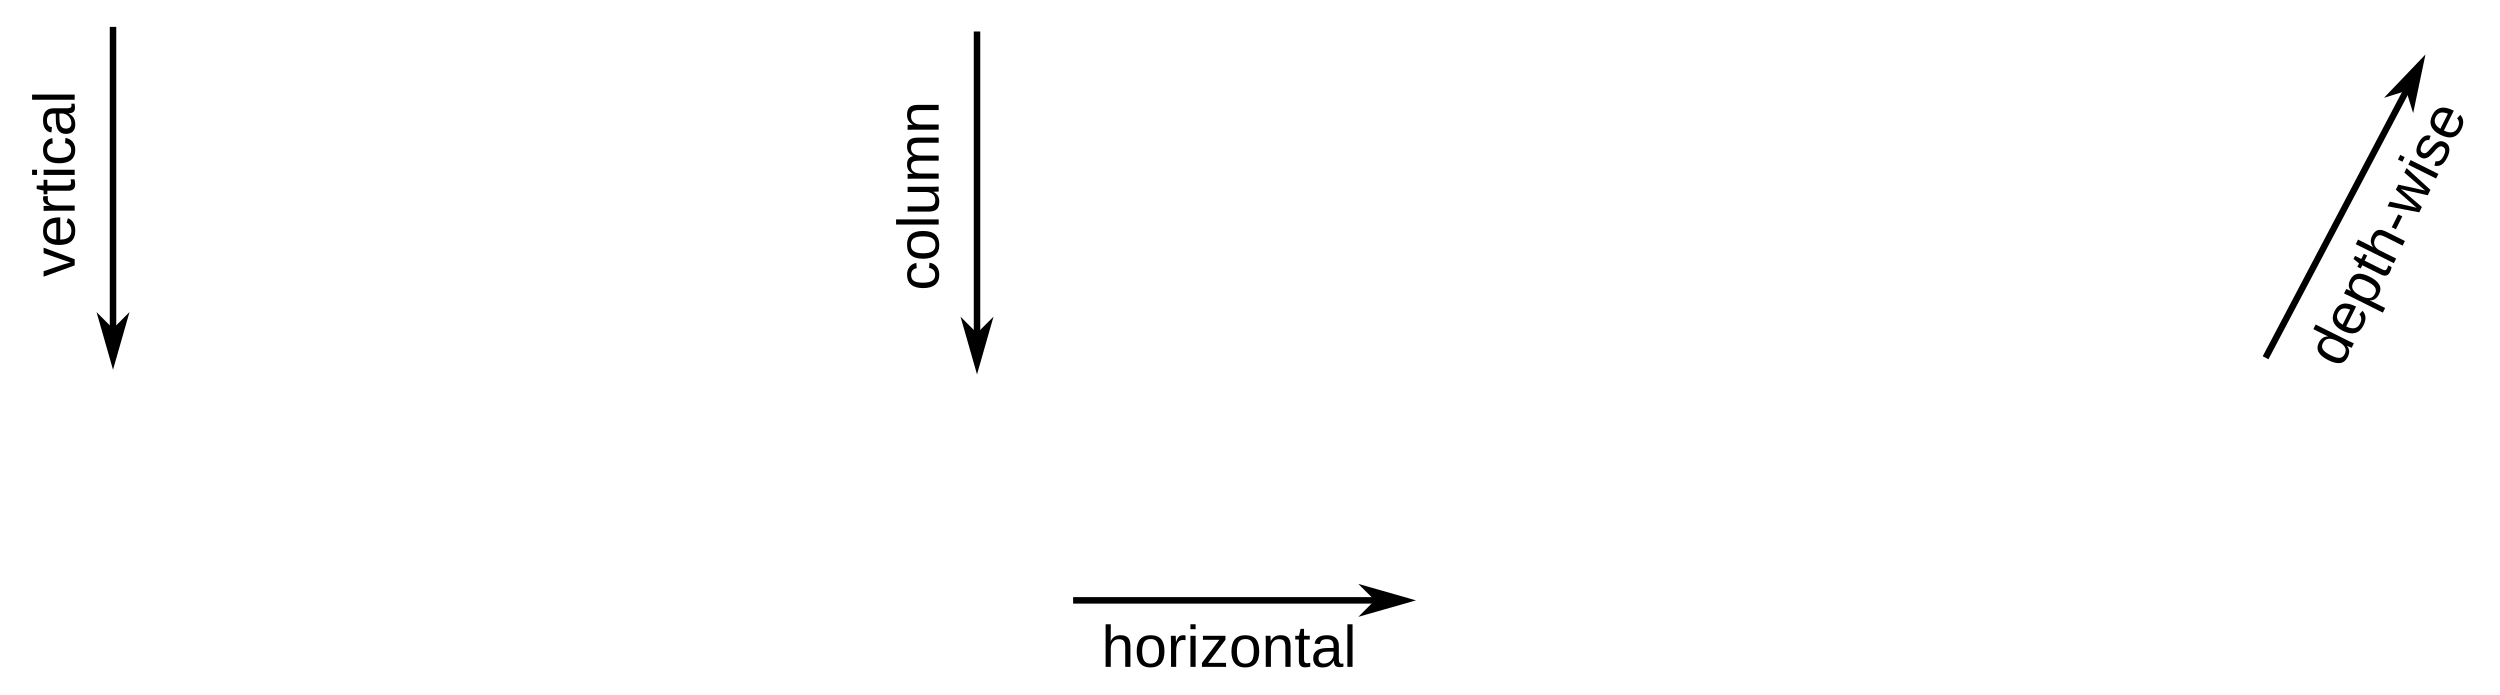
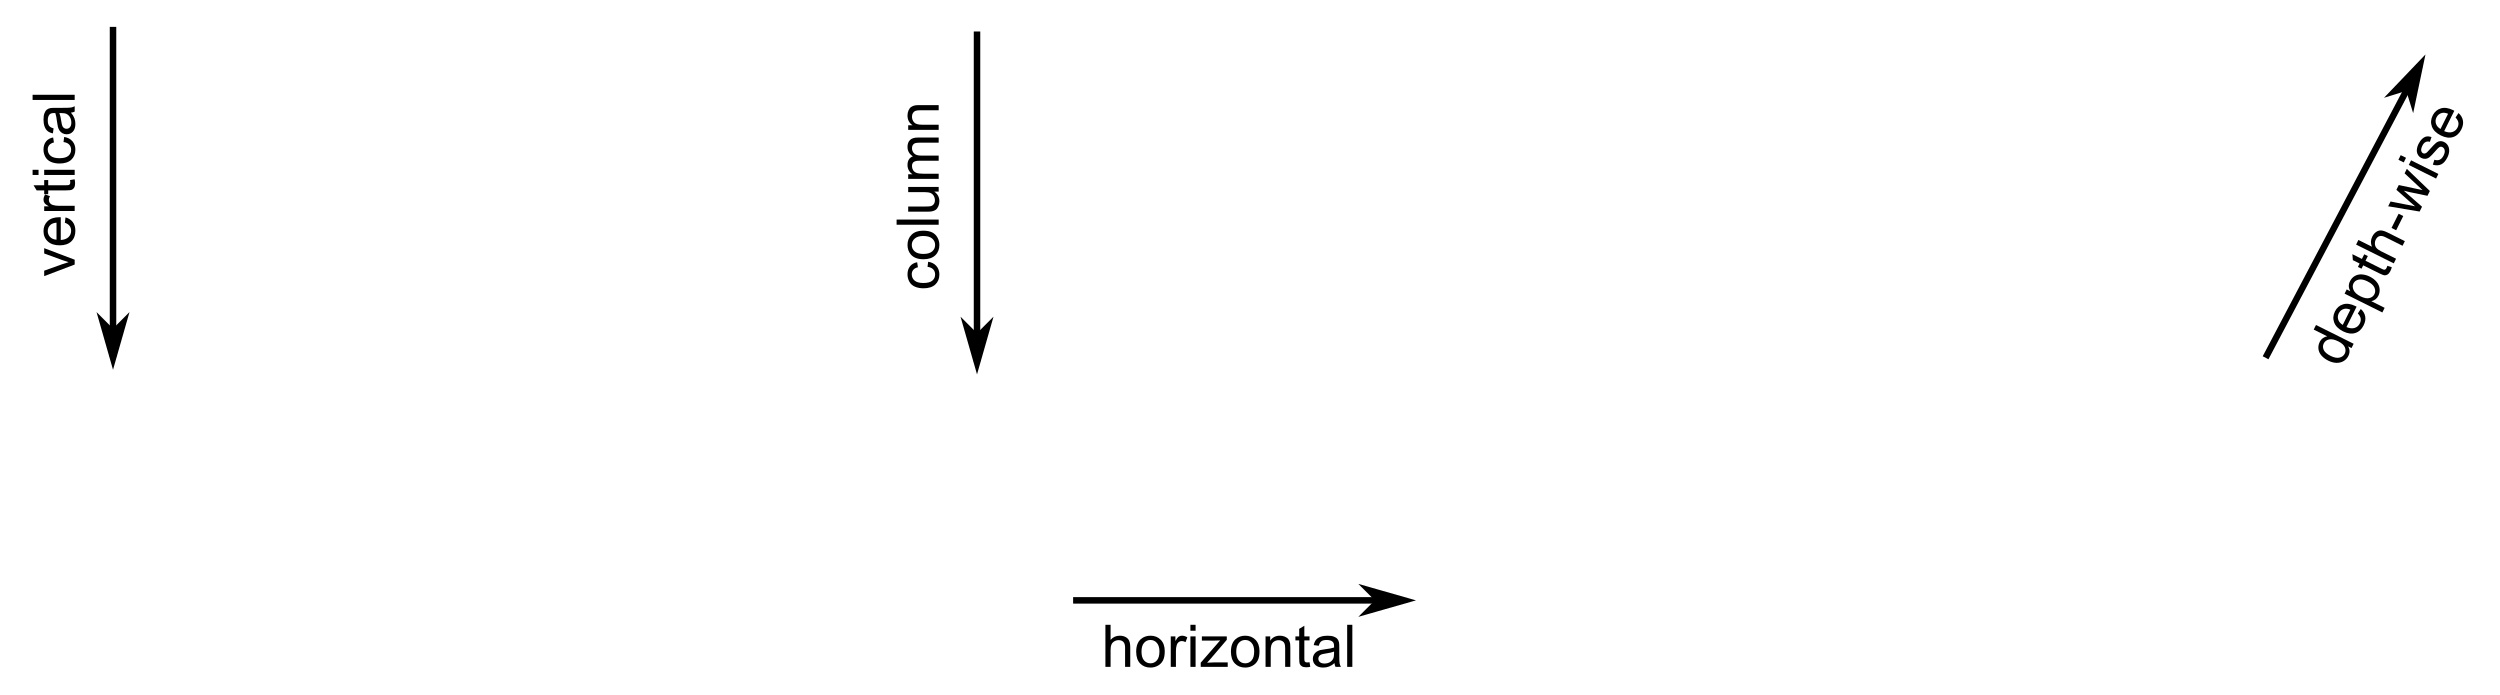
- <svg xmlns="http://www.w3.org/2000/svg" xmlns:xlink="http://www.w3.org/1999/xlink" enable-background="new" version="1.1" id="svg2" viewBox="0 0 637.795 177.165" height="50mm" width="180mm">
+ <svg xmlns="http://www.w3.org/2000/svg" enable-background="new" version="1.1" id="svg2" viewBox="0 0 637.795 177.165" height="50mm" width="180mm">
  <defs id="defs4">
    <marker style="overflow:visible" id="marker4923" refX="0" refY="0" orient="auto">
      <path transform="matrix(-0.4,0,0,-0.4,-4,0)" style="fill:#000000;fill-opacity:1;fill-rule:evenodd;stroke:#000000;stroke-width:1pt;stroke-opacity:1" d="M 0,0 5,-5 -12.5,0 5,5 Z" id="path4925" />
    </marker>
    <marker orient="auto" refY="0" refX="0" id="Arrow2Mend" style="overflow:visible">
      <path id="path4442" style="fill:#000000;fill-opacity:1;fill-rule:evenodd;stroke:#000000;stroke-width:0.625;stroke-linejoin:round;stroke-opacity:1" d="M 8.719,4.034 -2.207,0.016 8.719,-4.002 c -1.745,2.372 -1.735,5.617 -6e-7,8.035 z" transform="scale(-0.6)" />
    </marker>
    <marker orient="auto" refY="0" refX="0" id="Arrow1Send" style="overflow:visible">
      <path id="path4430" d="M 0,0 5,-5 -12.5,0 5,5 Z" style="fill:#000000;fill-opacity:1;fill-rule:evenodd;stroke:#000000;stroke-width:1pt;stroke-opacity:1" transform="matrix(-0.2,0,0,-0.2,-1.2,0)" />
    </marker>
    <marker orient="auto" refY="0" refX="0" id="marker4323" style="overflow:visible">
      <path id="path4325" d="M 0,0 5,-5 -12.5,0 5,5 Z" style="fill:#000000;fill-opacity:1;fill-rule:evenodd;stroke:#000000;stroke-width:1pt;stroke-opacity:1" transform="matrix(-0.4,0,0,-0.4,-4,0)" />
    </marker>
    <marker style="overflow:visible" id="marker1243" refX="0" refY="0" orient="auto">
      <path transform="matrix(-0.4,0,0,-0.4,-4,0)" style="fill:#000000;fill-opacity:1;fill-rule:evenodd;stroke:#000000;stroke-width:1pt;stroke-opacity:1" d="M 0,0 5,-5 -12.5,0 5,5 Z" id="path989" />
    </marker>
    <marker orient="auto" refY="0" refX="0" id="marker7040" style="overflow:visible">
      <path id="path7042" d="M 0,0 5,-5 -12.5,0 5,5 Z" style="fill:#000000;fill-opacity:1;fill-rule:evenodd;stroke:#000000;stroke-width:1pt;stroke-opacity:1" transform="matrix(-0.4,0,0,-0.4,-4,0)" />
    </marker>
    <marker orient="auto" refY="0" refX="0" id="marker6608" style="overflow:visible">
      <path id="path6610" d="M 0,0 5,-5 -12.5,0 5,5 Z" style="fill:#000000;fill-opacity:1;fill-rule:evenodd;stroke:#000000;stroke-width:1pt;stroke-opacity:1" transform="matrix(-0.4,0,0,-0.4,-4,0)" />
    </marker>
    <marker style="overflow:visible" id="marker6154" refX="0" refY="0" orient="auto">
      <path transform="matrix(-0.4,0,0,-0.4,-4,0)" style="fill:#000000;fill-opacity:1;fill-rule:evenodd;stroke:#000000;stroke-width:1pt;stroke-opacity:1" d="M 0,0 5,-5 -12.5,0 5,5 Z" id="path6156" />
    </marker>
    <marker orient="auto" refY="0" refX="0" id="marker5680" style="overflow:visible">
      <path id="path5682" d="M 0,0 5,-5 -12.5,0 5,5 Z" style="fill:#000000;fill-opacity:1;fill-rule:evenodd;stroke:#000000;stroke-width:1pt;stroke-opacity:1" transform="matrix(-0.4,0,0,-0.4,-4,0)" />
    </marker>
    <marker style="overflow:visible" id="marker5224" refX="0" refY="0" orient="auto">
      <path transform="matrix(-0.4,0,0,-0.4,-4,0)" style="fill:#000000;fill-opacity:1;fill-rule:evenodd;stroke:#000000;stroke-width:1pt;stroke-opacity:1" d="M 0,0 5,-5 -12.5,0 5,5 Z" id="path5226" />
    </marker>
    <marker orient="auto" refY="0" refX="0" id="marker4192" style="overflow:visible">
      <path id="path4194" d="M 0,0 5,-5 -12.5,0 5,5 Z" style="fill:#000000;fill-opacity:1;fill-rule:evenodd;stroke:#000000;stroke-width:1pt;stroke-opacity:1" transform="matrix(-0.4,0,0,-0.4,-4,0)" />
    </marker>
-     <filter id="filter4255" style="color-interpolation-filters:sRGB" x="-0.004" y="-0.022" width="1.009" height="1.044">
+     <filter id="filter4255" style="color-interpolation-filters:sRGB" x="-0.008" y="-0.022" width="1.017" height="1.044">
      <feBlend id="feBlend4257" in2="BackgroundImage" mode="lighten" />
    </filter>
    <filter id="filter4273" style="color-interpolation-filters:sRGB" height="1.72" y="-0.36" width="1.72" x="-0.36">
      <feGaussianBlur id="feGaussianBlur4275" stdDeviation="3.182" />
    </filter>
    <filter id="filter4279" style="color-interpolation-filters:sRGB" height="2.44" y="-0.72" width="2.44" x="-0.72">
      <feGaussianBlur id="feGaussianBlur4281" stdDeviation="6.364" />
    </filter>
    <filter id="filter4285" style="color-interpolation-filters:sRGB" height="3.16" y="-1.08" width="3.16" x="-1.08">
      <feGaussianBlur id="feGaussianBlur4287" stdDeviation="9.546" />
    </filter>
    <filter id="filter4291" style="color-interpolation-filters:sRGB" height="3.88" y="-1.44" width="3.88" x="-1.44">
      <feGaussianBlur id="feGaussianBlur4293" stdDeviation="12.729" />
    </filter>
    <marker orient="auto" refY="0" refX="0" id="marker7040-9" style="overflow:visible">
      <path id="path7042-9" d="M 0,0 5,-5 -12.5,0 5,5 Z" style="fill:#000000;fill-opacity:1;fill-rule:evenodd;stroke:#000000;stroke-width:1pt;stroke-opacity:1" transform="matrix(-0.4,0,0,-0.4,-4,0)" />
    </marker>
  </defs>
  <g style="display:inline" transform="translate(-72.54956,-402.2624)" id="layer1">
    <g style="filter:url(#filter4255)" transform="translate(-7.220646,333.5938)" id="g4192" />
    <g transform="matrix(0.5521038,0,0,0.5521038,30.47504,174.8242)" id="g4592">
      <g id="g4479">
        <g id="g965" transform="translate(15.06153,12.42042)">
-           <g id="g1206">
-             <path id="path4921" d="m 1108.031,564.846 71.133,-134.931" style="fill:none;fill-rule:evenodd;stroke:#000000;stroke-width:3;stroke-linecap:butt;stroke-linejoin:miter;stroke-miterlimit:4;stroke-dasharray:none;stroke-opacity:1;marker-end:url(#marker4923)" />
-             <g transform="translate(115.5303,335.038)" id="g4449" style="filter:url(#filter4255)">
-               <g id="g1239" transform="translate(-13.3078)">
-                 <g id="g4340" transform="translate(-365.2586,3.212521)">
-                   <rect style="fill:#d56449;fill-opacity:1;fill-rule:evenodd;stroke:#000000;stroke-width:1px;stroke-linecap:butt;stroke-linejoin:miter;stroke-opacity:1" id="rect4205" width="60" height="22.857" x="405.072" y="141.449" />
-                   <use id="use4307" transform="translate(61)" xlink:href="#rect4205" y="0" x="0" style="opacity:0.85" width="100%" height="100%" />
-                   <use id="use4309" transform="translate(122)" xlink:href="#rect4205" y="0" x="0" style="opacity:0.7" width="100%" height="100%" />
-                   <use id="use4311" transform="translate(183)" xlink:href="#rect4205" y="0" x="0" style="opacity:0.55" width="100%" height="100%" />
-                   <use id="use4313" transform="translate(244)" xlink:href="#rect4205" y="0" x="0" style="opacity:0.4" width="100%" height="100%" />
-                 </g>
-                 <g id="g4347" transform="translate(-363.8145,-22.42076)">
-                   <rect y="195.705" x="403.628" height="22.857" width="60" id="rect4194" style="fill:#0064ff;fill-opacity:1;fill-rule:evenodd;stroke:#000000;stroke-width:1px;stroke-linecap:butt;stroke-linejoin:miter;stroke-opacity:1" />
-                   <use id="use4317" transform="translate(61)" xlink:href="#rect4194" y="0" x="0" style="opacity:0.85" width="100%" height="100%" />
-                   <use id="use4319" transform="translate(122)" xlink:href="#rect4194" y="0" x="0" style="opacity:0.7" width="100%" height="100%" />
-                   <use id="use4321" transform="translate(183)" xlink:href="#rect4194" y="0" x="0" style="opacity:0.55" width="100%" height="100%" />
-                   <use id="use4323" transform="translate(244)" xlink:href="#rect4194" y="0" x="0" style="opacity:0.4" width="100%" height="100%" />
-                 </g>
-                 <g id="g4333" transform="translate(-366.7027,24.51344)">
-                   <g id="g4364">
-                     <rect style="fill:#006426;fill-opacity:1;fill-rule:evenodd;stroke:#000000;stroke-width:1px;stroke-linecap:butt;stroke-linejoin:miter;stroke-opacity:1" id="rect4217" width="60" height="22.857" x="406.516" y="91.525" />
-                     <use id="use4356" transform="translate(61)" xlink:href="#rect4217" y="0" x="0" style="opacity:0.85" width="100%" height="100%" />
-                     <use id="use4358" transform="translate(122)" xlink:href="#rect4217" y="0" x="0" style="opacity:0.7" width="100%" height="100%" />
-                     <use id="use4360" transform="translate(183)" xlink:href="#rect4217" y="0" x="0" style="opacity:0.55" width="100%" height="100%" />
-                     <use id="use4362" transform="translate(244)" xlink:href="#rect4217" y="0" x="0" style="opacity:0.4" width="100%" height="100%" />
-                   </g>
-                 </g>
-               </g>
-               <g id="g1218" transform="translate(48.17984,64.62528)">
-                 <g id="g4340-3" transform="rotate(90,552.897,78.74086)" style="display:inline;filter:url(#filter4255)">
-                   <rect style="fill:#d56449;fill-opacity:1;fill-rule:evenodd;stroke:#000000;stroke-width:1px;stroke-linecap:butt;stroke-linejoin:miter;stroke-opacity:1" id="rect4205-8" width="60" height="22.857" x="122.878" y="-530.357" transform="rotate(90)" />
-                   <use id="use4307-0" transform="translate(22.85715)" xlink:href="#rect4205-8" y="0" x="0" style="opacity:0.85" width="100%" height="100%" />
-                   <use id="use4309-2" transform="translate(45.71429)" xlink:href="#rect4205-8" y="0" x="0" style="opacity:0.7" width="100%" height="100%" />
-                   <use id="use4311-4" transform="translate(68.57144)" xlink:href="#rect4205-8" y="0" x="0" style="opacity:0.55" width="100%" height="100%" />
-                   <use id="use4313-8" transform="translate(91.42859)" xlink:href="#rect4205-8" y="0" x="0" style="opacity:0.4" width="100%" height="100%" />
-                 </g>
-               </g>
-               <g id="g4347-3" transform="rotate(90,566.3495,150.4726)" style="display:inline;filter:url(#filter4255)">
-                 <rect y="-536.703" x="228.199" height="22.857" width="60" id="rect4194-9" style="fill:#0064ff;fill-opacity:1;fill-rule:evenodd;stroke:#000000;stroke-width:1px;stroke-linecap:butt;stroke-linejoin:miter;stroke-opacity:1" transform="rotate(90)" />
-                 <use id="use4317-0" transform="translate(22.85715)" xlink:href="#rect4194-9" y="0" x="0" style="opacity:0.85" width="100%" height="100%" />
-                 <use id="use4319-5" transform="translate(45.71429)" xlink:href="#rect4194-9" y="0" x="0" style="opacity:0.7" width="100%" height="100%" />
-                 <use id="use4321-2" transform="translate(68.57144)" xlink:href="#rect4194-9" y="0" x="0" style="opacity:0.55" width="100%" height="100%" />
-                 <use id="use4323-2" transform="translate(91.42859)" xlink:href="#rect4194-9" y="0" x="0" style="opacity:0.4" width="100%" height="100%" />
-               </g>
-               <g id="g4333-7" transform="rotate(90,512.6644,185.5465)" style="display:inline;filter:url(#filter4255)">
-                 <g id="g4364-3">
-                   <g id="g1210">
-                     <rect style="fill:#006426;fill-opacity:1;fill-rule:evenodd;stroke:#000000;stroke-width:1px;stroke-linecap:butt;stroke-linejoin:miter;stroke-opacity:1" id="rect4217-7" width="60" height="22.857" x="72.953" y="-447.944" transform="rotate(90)" />
-                     <use id="use4356-9" transform="translate(22.85715)" xlink:href="#rect4217-7" y="0" x="0" style="opacity:0.85" width="100%" height="100%" />
-                     <use id="use4358-0" transform="translate(45.71429)" xlink:href="#rect4217-7" y="0" x="0" style="opacity:0.7" width="100%" height="100%" />
-                     <use id="use4360-2" transform="translate(68.57144)" xlink:href="#rect4217-7" y="0" x="0" style="opacity:0.55" width="100%" height="100%" />
-                     <use id="use4362-3" transform="translate(91.42859)" xlink:href="#rect4217-7" y="0" x="0" style="opacity:0.4" width="100%" height="100%" />
-                   </g>
-                 </g>
-               </g>
-               <g id="g1306" transform="translate(33.64804,10.51501)">
-                 <g transform="translate(246.8212,-80.52829)" id="g4353">
-                   <rect style="fill:#0064ff;fill-opacity:1;fill-rule:evenodd;stroke:#000000;stroke-width:1px;stroke-linecap:butt;stroke-linejoin:miter;stroke-opacity:1" id="rect4355" width="60" height="22.857" x="403.628" y="195.705" />
-                   <use height="100%" width="100%" style="opacity:0.85" x="0" y="0" xlink:href="#rect4194" transform="translate(61)" id="use4357" />
-                   <use height="100%" width="100%" style="opacity:0.7" x="0" y="0" xlink:href="#rect4194" transform="translate(122)" id="use4359" />
-                   <use height="100%" width="100%" style="opacity:0.55" x="0" y="0" xlink:href="#rect4194" transform="translate(183)" id="use4361" />
-                   <use height="100%" width="100%" style="opacity:0.4" x="0" y="0" xlink:href="#rect4194" transform="translate(244)" id="use4363" />
-                 </g>
-                 <g transform="translate(236.5977,-10.34128)" id="g4341">
-                   <rect y="141.449" x="405.072" height="22.857" width="60" id="rect4343" style="fill:#d56449;fill-opacity:1;fill-rule:evenodd;stroke:#000000;stroke-width:1px;stroke-linecap:butt;stroke-linejoin:miter;stroke-opacity:1" />
-                   <use height="100%" width="100%" style="opacity:0.85" x="0" y="0" xlink:href="#rect4205" transform="translate(61)" id="use4345" />
-                   <use height="100%" width="100%" style="opacity:0.7" x="0" y="0" xlink:href="#rect4205" transform="translate(122)" id="use4347" />
-                   <use height="100%" width="100%" style="opacity:0.55" x="0" y="0" xlink:href="#rect4205" transform="translate(183)" id="use4349" />
-                   <use height="100%" width="100%" style="opacity:0.4" x="0" y="0" xlink:href="#rect4205" transform="translate(244)" id="use4351" />
-                 </g>
-                 <g transform="translate(226.3741,55.51335)" id="g4326">
-                   <g id="g4328">
-                     <rect y="91.525" x="406.516" height="22.857" width="60" id="rect4330" style="fill:#006426;fill-opacity:1;fill-rule:evenodd;stroke:#000000;stroke-width:1px;stroke-linecap:butt;stroke-linejoin:miter;stroke-opacity:1" />
-                     <use height="100%" width="100%" style="opacity:0.85" x="0" y="0" xlink:href="#rect4217" transform="translate(61)" id="use4332" />
-                     <use height="100%" width="100%" style="opacity:0.7" x="0" y="0" xlink:href="#rect4217" transform="translate(122)" id="use4334" />
-                     <use height="100%" width="100%" style="opacity:0.55" x="0" y="0" xlink:href="#rect4217" transform="translate(183)" id="use4336" />
-                     <use height="100%" width="100%" style="opacity:0.4" x="0" y="0" xlink:href="#rect4217" transform="translate(244)" id="use4338" />
-                   </g>
-                 </g>
-               </g>
-             </g>
-             <g transform="translate(0.9485823,354.6151)" id="g4470" style="filter:url(#filter4255)">
-               <g transform="translate(-247.0501,167.3104)" id="g4371">
-                 <g id="g4373">
-                   <rect y="91.525" x="406.516" height="22.857" width="60" id="rect4375" style="fill:#006426;fill-opacity:1;fill-rule:evenodd;stroke:#000000;stroke-width:1px;stroke-linecap:butt;stroke-linejoin:miter;stroke-opacity:1" />
-                   <use height="100%" width="100%" style="opacity:0.85" x="0" y="0" xlink:href="#rect4217" transform="translate(61)" id="use4377" />
-                   <use height="100%" width="100%" style="opacity:0.7" x="0" y="0" xlink:href="#rect4217" transform="translate(122)" id="use4379" />
-                   <use height="100%" width="100%" style="opacity:0.55" x="0" y="0" xlink:href="#rect4217" transform="translate(183)" id="use4381" />
-                   <use height="100%" width="100%" style="opacity:0.4" x="0" y="0" xlink:href="#rect4217" transform="translate(244)" id="use4383" />
-                 </g>
-               </g>
-               <g transform="translate(64.26373,117.3863)" id="g4385">
-                 <rect y="141.449" x="405.072" height="22.857" width="60" id="rect4387" style="fill:#d56449;fill-opacity:1;fill-rule:evenodd;stroke:#000000;stroke-width:1px;stroke-linecap:butt;stroke-linejoin:miter;stroke-opacity:1" />
-                 <use height="100%" width="100%" style="opacity:0.85" x="0" y="0" xlink:href="#rect4205" transform="translate(61)" id="use4389" />
-                 <use height="100%" width="100%" style="opacity:0.7" x="0" y="0" xlink:href="#rect4205" transform="translate(122)" id="use4391" />
-                 <use height="100%" width="100%" style="opacity:0.55" x="0" y="0" xlink:href="#rect4205" transform="translate(183)" id="use4393" />
-                 <use height="100%" width="100%" style="opacity:0.4" x="0" y="0" xlink:href="#rect4205" transform="translate(244)" id="use4395" />
-               </g>
-               <g transform="translate(375.5776,63.12984)" id="g4397">
-                 <rect style="fill:#0064ff;fill-opacity:1;fill-rule:evenodd;stroke:#000000;stroke-width:1px;stroke-linecap:butt;stroke-linejoin:miter;stroke-opacity:1" id="rect4399" width="60" height="22.857" x="403.628" y="195.705" />
-                 <use height="100%" width="100%" style="opacity:0.85" x="0" y="0" xlink:href="#rect4194" transform="translate(61)" id="use4401" />
-                 <use height="100%" width="100%" style="opacity:0.7" x="0" y="0" xlink:href="#rect4194" transform="translate(122)" id="use4403" />
-                 <use height="100%" width="100%" style="opacity:0.55" x="0" y="0" xlink:href="#rect4194" transform="translate(183)" id="use4405" />
-                 <use height="100%" width="100%" style="opacity:0.4" x="0" y="0" xlink:href="#rect4194" transform="translate(244)" id="use4407" />
-               </g>
-             </g>
-             <path style="fill:none;fill-rule:evenodd;stroke:#000000;stroke-width:3;stroke-linecap:butt;stroke-linejoin:miter;stroke-miterlimit:4;stroke-dasharray:none;stroke-opacity:1;marker-end:url(#marker5680)" d="M 557.016,676.947 H 709.549" id="path5678" />
-             <text xml:space="preserve" style="font-style:normal;font-weight:normal;line-height:0%;font-family:sans-serif;letter-spacing:0px;word-spacing:0px;fill:#000000;fill-opacity:1;stroke:none;stroke-width:1px;stroke-linecap:butt;stroke-linejoin:miter;stroke-opacity:1" x="570.148" y="707.68" id="text5774">
-               <tspan id="tspan5776" x="570.148" y="707.68" style="font-style:normal;font-variant:normal;font-weight:normal;font-stretch:normal;font-size:27.169px;line-height:1.25;font-family:Arial;-inkscape-font-specification:Arial">horizontal</tspan>
-             </text>
-             <text transform="rotate(-63.48864)" id="text5778" y="1277.186" x="-0.045" style="font-style:normal;font-weight:normal;line-height:0%;font-family:sans-serif;letter-spacing:0px;word-spacing:0px;fill:#000000;fill-opacity:1;stroke:none;stroke-width:1px;stroke-linecap:butt;stroke-linejoin:miter;stroke-opacity:1" xml:space="preserve">
-               <tspan style="font-style:normal;font-variant:normal;font-weight:normal;font-stretch:normal;font-size:27.169px;line-height:1.25;font-family:Arial;-inkscape-font-specification:Arial" y="1277.186" x="-0.045" id="tspan5780">depth-wise</tspan>
-             </text>
-             <text transform="rotate(-90)" id="text5782" y="95.656" x="-527.47" style="font-style:normal;font-weight:normal;line-height:0%;font-family:sans-serif;letter-spacing:0px;word-spacing:0px;fill:#000000;fill-opacity:1;stroke:none;stroke-width:1px;stroke-linecap:butt;stroke-linejoin:miter;stroke-opacity:1" xml:space="preserve">
-               <tspan style="font-style:normal;font-variant:normal;font-weight:normal;font-stretch:normal;font-size:27.169px;line-height:1.25;font-family:arial;-inkscape-font-specification:arial" y="95.656" x="-527.47" id="tspan5784">vertical</tspan>
-             </text>
-             <path style="fill:none;fill-rule:evenodd;stroke:#000000;stroke-width:3;stroke-linecap:butt;stroke-linejoin:miter;stroke-miterlimit:4;stroke-dasharray:none;stroke-opacity:1;marker-end:url(#marker7040)" d="M 113.368,411.948 V 564.481" id="path7038" />
-             <text transform="rotate(-90)" id="text5782-7" y="494.895" x="-533.809" style="font-style:normal;font-weight:normal;line-height:0%;font-family:sans-serif;letter-spacing:0px;word-spacing:0px;display:inline;fill:#000000;fill-opacity:1;stroke:none;stroke-width:1px;stroke-linecap:butt;stroke-linejoin:miter;stroke-opacity:1" xml:space="preserve">
-               <tspan style="font-style:normal;font-variant:normal;font-weight:normal;font-stretch:normal;font-size:27.169px;line-height:1.25;font-family:arial;-inkscape-font-specification:arial" y="494.895" x="-533.809" id="tspan5784-0">column</tspan>
-             </text>
-             <path style="display:inline;fill:none;fill-rule:evenodd;stroke:#000000;stroke-width:3;stroke-linecap:butt;stroke-linejoin:miter;stroke-miterlimit:4;stroke-dasharray:none;stroke-opacity:1;marker-end:url(#marker7040-9)" d="M 512.608,414.08 V 566.613" id="path7038-3" />
+           <path id="path4921" d="m 1108.031,564.846 71.133,-134.931" style="fill:none;fill-rule:evenodd;stroke:#000000;stroke-width:3;stroke-linecap:butt;stroke-linejoin:miter;stroke-miterlimit:4;stroke-dasharray:none;stroke-opacity:1;marker-end:url(#marker4923)" />
+           <path id="rect4205" style="fill:#d56449;fill-rule:evenodd;stroke:#000000;stroke-width:1px;filter:url(#filter4255)" d="m 142.036,479.699 h 60 v 22.857 h -60 z" />
+           <path id="use4307" style="opacity:0.85;fill:#d56449;fill-rule:evenodd;stroke:#000000;stroke-width:1px;filter:url(#filter4255)" d="m 203.036,479.699 h 60 v 22.857 h -60 z" />
+           <path id="use4309" style="opacity:0.7;fill:#d56449;fill-rule:evenodd;stroke:#000000;stroke-width:1px;filter:url(#filter4255)" d="m 264.036,479.699 h 60 v 22.857 h -60 z" />
+           <path id="use4311" style="opacity:0.55;fill:#d56449;fill-rule:evenodd;stroke:#000000;stroke-width:1px;filter:url(#filter4255)" d="m 325.036,479.699 h 60 v 22.857 h -60 z" />
+           <path id="use4313" style="opacity:0.4;fill:#d56449;fill-rule:evenodd;stroke:#000000;stroke-width:1px;filter:url(#filter4255)" d="m 386.036,479.699 h 60 v 22.857 h -60 z" />
+           <path id="rect4194" style="fill:#0064ff;fill-rule:evenodd;stroke:#000000;stroke-width:1px;filter:url(#filter4255)" d="m 142.036,508.323 h 60 v 22.857 h -60 z" />
+           <path id="use4317" style="opacity:0.85;fill:#0064ff;fill-rule:evenodd;stroke:#000000;stroke-width:1px;filter:url(#filter4255)" d="m 203.036,508.323 h 60 v 22.857 h -60 z" />
+           <path id="use4319" style="opacity:0.7;fill:#0064ff;fill-rule:evenodd;stroke:#000000;stroke-width:1px;filter:url(#filter4255)" d="m 264.036,508.323 h 60 v 22.857 h -60 z" />
+           <path id="use4321" style="opacity:0.55;fill:#0064ff;fill-rule:evenodd;stroke:#000000;stroke-width:1px;filter:url(#filter4255)" d="m 325.036,508.323 h 60 v 22.857 h -60 z" />
+           <path id="use4323" style="opacity:0.4;fill:#0064ff;fill-rule:evenodd;stroke:#000000;stroke-width:1px;filter:url(#filter4255)" d="m 386.036,508.323 h 60 v 22.857 h -60 z" />
+           <g id="g2250">
+             <path id="rect4217" style="fill:#006426;fill-rule:evenodd;stroke:#000000;stroke-width:1px;filter:url(#filter4255)" d="m 142.036,451.076 h 60 v 22.857 h -60 z" />
+             <path id="use4356" style="opacity:0.85;fill:#006426;fill-rule:evenodd;stroke:#000000;stroke-width:1px;filter:url(#filter4255)" d="m 203.036,451.076 h 60 v 22.857 h -60 z" />
+             <path id="use4358" style="opacity:0.7;fill:#006426;fill-rule:evenodd;stroke:#000000;stroke-width:1px;filter:url(#filter4255)" d="m 264.036,451.076 h 60 v 22.857 h -60 z" />
+             <path id="use4360" style="opacity:0.55;fill:#006426;fill-rule:evenodd;stroke:#000000;stroke-width:1px;filter:url(#filter4255)" d="m 325.036,451.076 h 60 v 22.857 h -60 z" />
+             <path id="use4362" style="opacity:0.4;fill:#006426;fill-rule:evenodd;stroke:#000000;stroke-width:1px;filter:url(#filter4255)" d="m 386.036,451.076 h 60 v 22.857 h -60 z" />
          </g>
+           <path id="rect4205-8" style="fill:#d56449;fill-rule:evenodd;stroke:#000000;stroke-width:1px;filter:url(#filter4255)" transform="rotate(180,397.674,-37.24645)" d="m 122.878,-530.357 h 60 v 22.857 h -60 z" />
+           <path id="use4307-0" style="opacity:0.85;fill:#d56449;fill-rule:evenodd;stroke:#000000;stroke-width:1px;filter:url(#filter4255)" transform="rotate(180,397.674,-37.24645)" d="m 122.878,-553.214 h 60 v 22.857 h -60 z" />
+           <path id="use4309-2" style="opacity:0.7;fill:#d56449;fill-rule:evenodd;stroke:#000000;stroke-width:1px;filter:url(#filter4255)" transform="rotate(180,397.674,-37.24645)" d="m 122.878,-576.072 h 60 v 22.857 h -60 z" />
+           <path id="use4311-4" style="opacity:0.55;fill:#d56449;fill-rule:evenodd;stroke:#000000;stroke-width:1px;filter:url(#filter4255)" transform="rotate(180,397.674,-37.24645)" d="m 122.878,-598.929 h 60 v 22.857 h -60 z" />
+           <path id="use4313-8" style="opacity:0.4;fill:#d56449;fill-rule:evenodd;stroke:#000000;stroke-width:1px;filter:url(#filter4255)" transform="rotate(180,397.674,-37.24645)" d="m 122.878,-621.786 h 60 v 22.857 h -60 z" />
+           <path id="rect4194-9" style="fill:#0064ff;fill-rule:evenodd;stroke:#000000;stroke-width:1px;filter:url(#filter4255)" transform="rotate(180,416.1762,-40.41947)" d="m 228.199,-536.703 h 60 v 22.857 h -60 z" />
+           <path id="use4317-0" style="opacity:0.85;fill:#0064ff;fill-rule:evenodd;stroke:#000000;stroke-width:1px;filter:url(#filter4255)" transform="rotate(180,416.1762,-40.41947)" d="m 228.199,-559.561 h 60 v 22.857 h -60 z" />
+           <path id="use4319-5" style="opacity:0.7;fill:#0064ff;fill-rule:evenodd;stroke:#000000;stroke-width:1px;filter:url(#filter4255)" transform="rotate(180,416.1762,-40.41947)" d="m 228.199,-582.418 h 60 v 22.857 h -60 z" />
+           <path id="use4321-2" style="opacity:0.55;fill:#0064ff;fill-rule:evenodd;stroke:#000000;stroke-width:1px;filter:url(#filter4255)" transform="rotate(180,416.1762,-40.41947)" d="m 228.199,-605.275 h 60 v 22.857 h -60 z" />
+           <path id="use4323-2" style="opacity:0.4;fill:#0064ff;fill-rule:evenodd;stroke:#000000;stroke-width:1px;filter:url(#filter4255)" transform="rotate(180,416.1762,-40.41947)" d="m 228.199,-628.132 h 60 v 22.857 h -60 z" />
+           <path id="rect4217-7" style="fill:#006426;fill-rule:evenodd;stroke:#000000;stroke-width:1px;filter:url(#filter4255)" transform="rotate(180,406.8706,3.960035)" d="m 72.953,-447.944 h 60 v 22.857 H 72.953 Z" />
+           <path id="use4356-9" style="opacity:0.85;fill:#006426;fill-rule:evenodd;stroke:#000000;stroke-width:1px;filter:url(#filter4255)" transform="rotate(180,406.8706,3.960035)" d="m 72.953,-470.802 h 60 v 22.857 H 72.953 Z" />
+           <path id="use4358-0" style="opacity:0.7;fill:#006426;fill-rule:evenodd;stroke:#000000;stroke-width:1px;filter:url(#filter4255)" transform="rotate(180,406.8706,3.960035)" d="m 72.953,-493.659 h 60 v 22.857 H 72.953 Z" />
+           <path id="use4360-2" style="opacity:0.55;fill:#006426;fill-rule:evenodd;stroke:#000000;stroke-width:1px;filter:url(#filter4255)" transform="rotate(180,406.8706,3.960035)" d="m 72.953,-516.516 h 60 v 22.857 H 72.953 Z" />
+           <path id="use4362-3" style="opacity:0.4;fill:#006426;fill-rule:evenodd;stroke:#000000;stroke-width:1px;filter:url(#filter4255)" transform="rotate(180,406.8706,3.960035)" d="m 72.953,-539.373 h 60 v 22.857 H 72.953 Z" />
+           <path id="rect4355" style="fill:#0064ff;fill-rule:evenodd;stroke:#000000;stroke-width:1px;filter:url(#filter4255)" d="m 799.627,460.73 h 60 v 22.857 h -60 z" />
+           <path id="use4357" style="opacity:0.85;fill:#0064ff;fill-rule:evenodd;stroke:#000000;stroke-width:1px;filter:url(#filter4255)" d="m 860.627,460.73 h 60 v 22.857 h -60 z" />
+           <path id="use4359" style="opacity:0.7;fill:#0064ff;fill-rule:evenodd;stroke:#000000;stroke-width:1px;filter:url(#filter4255)" d="m 921.627,460.73 h 60 v 22.857 h -60 z" />
+           <path id="use4361" style="opacity:0.55;fill:#0064ff;fill-rule:evenodd;stroke:#000000;stroke-width:1px;filter:url(#filter4255)" d="m 982.627,460.73 h 60 v 22.857 h -60 z" />
+           <path id="use4363" style="opacity:0.4;fill:#0064ff;fill-rule:evenodd;stroke:#000000;stroke-width:1px;filter:url(#filter4255)" d="m 1043.627,460.73 h 60 v 22.857 h -60 z" />
+           <path id="rect4343" style="fill:#d56449;fill-rule:evenodd;stroke:#000000;stroke-width:1px;filter:url(#filter4255)" d="m 790.848,476.661 h 60 v 22.857 h -60 z" />
+           <path id="use4345" style="opacity:0.85;fill:#d56449;fill-rule:evenodd;stroke:#000000;stroke-width:1px;filter:url(#filter4255)" d="m 851.848,476.661 h 60 v 22.857 h -60 z" />
+           <path id="use4347" style="opacity:0.7;fill:#d56449;fill-rule:evenodd;stroke:#000000;stroke-width:1px;filter:url(#filter4255)" d="m 912.848,476.661 h 60 v 22.857 h -60 z" />
+           <path id="use4349" style="opacity:0.55;fill:#d56449;fill-rule:evenodd;stroke:#000000;stroke-width:1px;filter:url(#filter4255)" d="m 973.848,476.661 h 60 v 22.857 h -60 z" />
+           <path id="use4351" style="opacity:0.4;fill:#d56449;fill-rule:evenodd;stroke:#000000;stroke-width:1px;filter:url(#filter4255)" d="m 1034.848,476.661 h 60 v 22.857 h -60 z" />
+           <g id="g2101">
+             <path id="rect4330" style="fill:#006426;fill-rule:evenodd;stroke:#000000;stroke-width:1px;filter:url(#filter4255)" d="m 782.068,492.591 h 60 v 22.857 h -60 z" />
+             <path id="use4332" style="opacity:0.85;fill:#006426;fill-rule:evenodd;stroke:#000000;stroke-width:1px;filter:url(#filter4255)" d="m 843.068,492.591 h 60 v 22.857 h -60 z" />
+             <path id="use4334" style="opacity:0.7;fill:#006426;fill-rule:evenodd;stroke:#000000;stroke-width:1px;filter:url(#filter4255)" d="m 904.068,492.591 h 60 v 22.857 h -60 z" />
+             <path id="use4336" style="opacity:0.55;fill:#006426;fill-rule:evenodd;stroke:#000000;stroke-width:1px;filter:url(#filter4255)" d="m 965.068,492.591 h 60 v 22.857 h -60 z" />
+             <path id="use4338" style="opacity:0.4;fill:#006426;fill-rule:evenodd;stroke:#000000;stroke-width:1px;filter:url(#filter4255)" d="m 1026.068,492.591 h 60 v 22.857 h -60 z" />
+           </g>
+           <path id="rect4375" style="fill:#006426;fill-rule:evenodd;stroke:#000000;stroke-width:1px;filter:url(#filter4255)" d="m 160.414,613.45 h 60 v 22.857 h -60 z" />
+           <path id="use4377" style="opacity:0.85;fill:#006426;fill-rule:evenodd;stroke:#000000;stroke-width:1px;filter:url(#filter4255)" d="m 221.414,613.45 h 60 v 22.857 h -60 z" />
+           <path id="use4379" style="opacity:0.7;fill:#006426;fill-rule:evenodd;stroke:#000000;stroke-width:1px;filter:url(#filter4255)" d="m 282.414,613.45 h 60 v 22.857 h -60 z" />
+           <path id="use4381" style="opacity:0.55;fill:#006426;fill-rule:evenodd;stroke:#000000;stroke-width:1px;filter:url(#filter4255)" d="m 343.414,613.45 h 60 v 22.857 h -60 z" />
+           <path id="use4383" style="opacity:0.4;fill:#006426;fill-rule:evenodd;stroke:#000000;stroke-width:1px;filter:url(#filter4255)" d="m 404.414,613.45 h 60 v 22.857 h -60 z" />
+           <path id="rect4387" style="fill:#d56449;fill-rule:evenodd;stroke:#000000;stroke-width:1px;filter:url(#filter4255)" d="m 470.284,613.45 h 60 v 22.857 h -60 z" />
+           <path id="use4389" style="opacity:0.85;fill:#d56449;fill-rule:evenodd;stroke:#000000;stroke-width:1px;filter:url(#filter4255)" d="m 531.284,613.45 h 60 v 22.857 h -60 z" />
+           <path id="use4391" style="opacity:0.7;fill:#d56449;fill-rule:evenodd;stroke:#000000;stroke-width:1px;filter:url(#filter4255)" d="m 592.284,613.45 h 60 v 22.857 h -60 z" />
+           <path id="use4393" style="opacity:0.55;fill:#d56449;fill-rule:evenodd;stroke:#000000;stroke-width:1px;filter:url(#filter4255)" d="m 653.284,613.45 h 60 v 22.857 h -60 z" />
+           <path id="use4395" style="opacity:0.4;fill:#d56449;fill-rule:evenodd;stroke:#000000;stroke-width:1px;filter:url(#filter4255)" d="m 714.284,613.45 h 60 v 22.857 h -60 z" />
+           <path id="rect4399" style="fill:#0064ff;fill-rule:evenodd;stroke:#000000;stroke-width:1px;filter:url(#filter4255)" d="m 780.154,613.45 h 60 v 22.857 h -60 z" />
+           <path id="use4401" style="opacity:0.85;fill:#0064ff;fill-rule:evenodd;stroke:#000000;stroke-width:1px;filter:url(#filter4255)" d="m 841.154,613.45 h 60 v 22.857 h -60 z" />
+           <path id="use4403" style="opacity:0.7;fill:#0064ff;fill-rule:evenodd;stroke:#000000;stroke-width:1px;filter:url(#filter4255)" d="m 902.154,613.45 h 60 v 22.857 h -60 z" />
+           <path id="use4405" style="opacity:0.55;fill:#0064ff;fill-rule:evenodd;stroke:#000000;stroke-width:1px;filter:url(#filter4255)" d="m 963.154,613.45 h 60 v 22.857 h -60 z" />
+           <path id="use4407" style="opacity:0.4;fill:#0064ff;fill-rule:evenodd;stroke:#000000;stroke-width:1px;filter:url(#filter4255)" d="m 1024.154,613.45 h 60 v 22.857 h -60 z" />
+           <path style="fill:none;fill-rule:evenodd;stroke:#000000;stroke-width:3;stroke-linecap:butt;stroke-linejoin:miter;stroke-miterlimit:4;stroke-dasharray:none;stroke-opacity:1;marker-end:url(#marker5680)" d="M 557.016,676.947 H 709.549" id="path5678" />
+           <path d="m 571.939,707.68 v -19.448 h 2.388 v 6.978 q 1.672,-1.937 4.219,-1.937 1.565,0 2.72,0.624 1.154,0.61 1.645,1.698 0.504,1.088 0.504,3.157 v 8.928 h -2.388 v -8.928 q 0,-1.791 -0.783,-2.6 -0.769,-0.822 -2.189,-0.822 -1.061,0 -2.003,0.557 -0.929,0.544 -1.327,1.486 -0.398,0.942 -0.398,2.6 v 7.708 z" style="font-size:27.169px;line-height:1.25;font-family:Arial;-inkscape-font-specification:Arial;letter-spacing:0px;word-spacing:0px;stroke-width:1px" id="path649" />
+           <path d="m 586.16,700.636 q 0,-3.913 2.176,-5.797 1.817,-1.565 4.431,-1.565 2.905,0 4.749,1.91 1.844,1.897 1.844,5.253 0,2.72 -0.823,4.285 -0.809,1.552 -2.375,2.414 -1.552,0.862 -3.396,0.862 -2.958,0 -4.789,-1.897 -1.817,-1.897 -1.817,-5.466 z m 2.454,0 q 0,2.706 1.181,4.059 1.181,1.34 2.972,1.34 1.778,0 2.958,-1.353 1.181,-1.353 1.181,-4.126 0,-2.613 -1.194,-3.953 -1.181,-1.353 -2.945,-1.353 -1.791,0 -2.972,1.34 -1.181,1.34 -1.181,4.046 z" style="font-size:27.169px;line-height:1.25;font-family:Arial;-inkscape-font-specification:Arial;letter-spacing:0px;word-spacing:0px;stroke-width:1px" id="path651" />
+           <path d="m 602.132,707.68 v -14.089 h 2.149 v 2.136 q 0.822,-1.499 1.512,-1.977 0.703,-0.478 1.539,-0.478 1.207,0 2.454,0.769 l -0.822,2.215 q -0.876,-0.517 -1.751,-0.517 -0.783,0 -1.406,0.478 -0.624,0.464 -0.889,1.3 -0.398,1.274 -0.398,2.786 v 7.376 z" style="font-size:27.169px;line-height:1.25;font-family:Arial;-inkscape-font-specification:Arial;letter-spacing:0px;word-spacing:0px;stroke-width:1px" id="path653" />
+           <path d="m 611.219,690.979 v -2.746 h 2.388 v 2.746 z m 0,16.702 v -14.089 h 2.388 v 14.089 z" style="font-size:27.169px;line-height:1.25;font-family:Arial;-inkscape-font-specification:Arial;letter-spacing:0px;word-spacing:0px;stroke-width:1px" id="path655" />
+           <path d="m 615.982,707.68 v -1.937 l 8.968,-10.294 q -1.526,0.08 -2.693,0.08 h -5.744 v -1.937 h 11.515 v 1.579 l -7.628,8.941 -1.473,1.632 q 1.605,-0.119 3.011,-0.119 h 6.514 v 2.056 z" style="font-size:27.169px;line-height:1.25;font-family:Arial;-inkscape-font-specification:Arial;letter-spacing:0px;word-spacing:0px;stroke-width:1px" id="path657" />
+           <path d="m 629.938,700.636 q 0,-3.913 2.176,-5.797 1.817,-1.565 4.431,-1.565 2.905,0 4.749,1.91 1.844,1.897 1.844,5.253 0,2.72 -0.823,4.285 -0.809,1.552 -2.375,2.414 -1.552,0.862 -3.396,0.862 -2.958,0 -4.789,-1.897 -1.817,-1.897 -1.817,-5.466 z m 2.454,0 q 0,2.706 1.181,4.059 1.181,1.34 2.972,1.34 1.778,0 2.958,-1.353 1.181,-1.353 1.181,-4.126 0,-2.613 -1.194,-3.953 -1.181,-1.353 -2.945,-1.353 -1.791,0 -2.972,1.34 -1.181,1.34 -1.181,4.046 z" style="font-size:27.169px;line-height:1.25;font-family:Arial;-inkscape-font-specification:Arial;letter-spacing:0px;word-spacing:0px;stroke-width:1px" id="path659" />
+           <path d="m 645.937,707.68 v -14.089 h 2.149 v 2.003 q 1.552,-2.322 4.484,-2.322 1.274,0 2.335,0.464 1.075,0.451 1.605,1.194 0.531,0.743 0.743,1.764 0.133,0.663 0.133,2.322 v 8.663 h -2.388 v -8.57 q 0,-1.459 -0.279,-2.176 -0.279,-0.73 -0.995,-1.154 -0.703,-0.438 -1.658,-0.438 -1.526,0 -2.64,0.968 -1.101,0.968 -1.101,3.675 v 7.694 z" style="font-size:27.169px;line-height:1.25;font-family:Arial;-inkscape-font-specification:Arial;letter-spacing:0px;word-spacing:0px;stroke-width:1px" id="path661" />
+           <path d="m 666.26,705.545 0.345,2.109 q -1.008,0.212 -1.804,0.212 -1.3,0 -2.016,-0.411 -0.716,-0.411 -1.008,-1.075 -0.292,-0.677 -0.292,-2.826 v -8.106 h -1.751 v -1.857 h 1.751 v -3.489 l 2.375,-1.433 v 4.922 h 2.401 v 1.857 h -2.401 v 8.238 q 0,1.021 0.119,1.313 0.133,0.292 0.411,0.464 0.292,0.172 0.823,0.172 0.398,0 1.048,-0.093 z" style="font-size:27.169px;line-height:1.25;font-family:Arial;-inkscape-font-specification:Arial;letter-spacing:0px;word-spacing:0px;stroke-width:1px" id="path663" />
+           <path d="m 677.788,705.943 q -1.327,1.128 -2.56,1.592 -1.22,0.464 -2.627,0.464 -2.322,0 -3.569,-1.128 -1.247,-1.141 -1.247,-2.905 0,-1.035 0.464,-1.884 0.478,-0.862 1.234,-1.38 0.769,-0.517 1.725,-0.783 0.703,-0.186 2.123,-0.358 2.892,-0.345 4.258,-0.822 0.013,-0.491 0.013,-0.624 0,-1.459 -0.677,-2.056 -0.915,-0.809 -2.72,-0.809 -1.685,0 -2.494,0.597 -0.796,0.584 -1.181,2.083 l -2.335,-0.318 q 0.318,-1.499 1.048,-2.414 0.73,-0.929 2.109,-1.419 1.38,-0.504 3.197,-0.504 1.804,0 2.932,0.425 1.128,0.425 1.658,1.075 0.531,0.637 0.743,1.618 0.119,0.61 0.119,2.202 v 3.184 q 0,3.33 0.146,4.219 0.159,0.876 0.61,1.685 h -2.494 q -0.371,-0.743 -0.478,-1.738 z m -0.199,-5.333 q -1.3,0.531 -3.9,0.902 -1.473,0.212 -2.083,0.478 -0.61,0.265 -0.942,0.783 -0.332,0.504 -0.332,1.128 0,0.955 0.716,1.592 0.73,0.637 2.123,0.637 1.38,0 2.454,-0.597 1.075,-0.61 1.579,-1.658 0.385,-0.809 0.385,-2.388 z" style="font-size:27.169px;line-height:1.25;font-family:Arial;-inkscape-font-specification:Arial;letter-spacing:0px;word-spacing:0px;stroke-width:1px" id="path665" />
+           <path d="m 683.652,707.68 v -19.448 h 2.388 v 19.448 z" style="font-size:27.169px;line-height:1.25;font-family:Arial;-inkscape-font-specification:Arial;letter-spacing:0px;word-spacing:0px;stroke-width:1px" id="path667" />
+           <path d="m 1147.744,560.363 -1.591,-0.794 q 1.278,2.135 0.117,4.461 -0.752,1.508 -2.217,2.363 -1.459,0.844 -3.292,0.804 -1.839,-0.058 -3.774,-1.023 -1.887,-0.942 -3.105,-2.335 -1.229,-1.399 -1.421,-3.066 -0.192,-1.667 0.584,-3.222 0.569,-1.14 1.499,-1.787 0.919,-0.653 1.969,-0.827 l -6.244,-3.115 1.06,-2.125 17.403,8.681 z m -9.661,3.616 q 2.422,1.208 4.13,0.785 1.708,-0.423 2.401,-1.812 0.699,-1.401 0.045,-2.943 -0.66,-1.56 -3.01,-2.732 -2.588,-1.291 -4.296,-0.898 -1.708,0.393 -2.437,1.853 -0.711,1.425 -0.027,2.966 0.69,1.53 3.194,2.779 z" style="font-size:27.169px;line-height:1.25;font-family:Arial;-inkscape-font-specification:Arial;letter-spacing:0px;word-spacing:0px;stroke-width:1px" id="path670" />
+           <path d="m 1150.654,544.365 1.375,-2.072 q 1.674,1.488 2.038,3.433 0.364,1.946 -0.732,4.142 -1.38,2.766 -3.889,3.545 -2.515,0.762 -5.589,-0.772 -3.181,-1.587 -4.121,-4.102 -0.94,-2.515 0.363,-5.126 1.261,-2.529 3.782,-3.272 2.521,-0.744 5.643,0.813 0.19,0.095 0.564,0.296 l -4.69,9.402 q 2.137,0.918 3.768,0.412 1.631,-0.506 2.419,-2.085 0.586,-1.175 0.384,-2.314 -0.203,-1.139 -1.313,-2.301 z m -6.954,5.293 3.511,-7.04 q -1.662,-0.651 -2.789,-0.383 -1.744,0.405 -2.555,2.031 -0.734,1.472 -0.252,2.973 0.488,1.489 2.085,2.419 z" style="font-size:27.169px;line-height:1.25;font-family:Arial;-inkscape-font-specification:Arial;letter-spacing:0px;word-spacing:0px;stroke-width:1px" id="path672" />
+           <path d="m 1161.985,543.91 -17.439,-8.699 0.971,-1.947 1.638,0.817 q -0.618,-1.168 -0.661,-2.272 -0.054,-1.109 0.561,-2.344 0.805,-1.614 2.252,-2.435 1.447,-0.82 3.28,-0.691 1.821,0.123 3.626,1.023 1.935,0.965 3.141,2.441 1.2,1.458 1.367,3.202 0.162,1.726 -0.567,3.186 -0.533,1.068 -1.41,1.698 -0.872,0.618 -1.833,0.82 l 6.137,3.062 z m -10.099,-7.454 q 2.434,1.214 4.088,0.809 1.655,-0.405 2.354,-1.806 0.711,-1.425 0.015,-3.032 -0.702,-1.625 -3.23,-2.886 -2.41,-1.202 -4.106,-0.803 -1.69,0.387 -2.377,1.764 -0.681,1.365 0.074,3.061 0.749,1.678 3.183,2.892 z" style="font-size:27.169px;line-height:1.25;font-family:Arial;-inkscape-font-specification:Arial;letter-spacing:0px;word-spacing:0px;stroke-width:1px" id="path674" />
+           <path d="m 1164.314,522.36 2.041,0.633 q -0.26,0.997 -0.615,1.709 -0.58,1.163 -1.268,1.621 -0.688,0.457 -1.412,0.423 -0.736,-0.041 -2.659,-1 l -7.253,-3.618 -0.782,1.567 -1.662,-0.829 0.782,-1.567 -3.122,-1.557 -0.222,-2.764 4.404,2.197 1.072,-2.149 1.662,0.829 -1.072,2.149 7.372,3.677 q 0.914,0.456 1.229,0.479 0.32,0.011 0.599,-0.161 0.284,-0.184 0.521,-0.659 0.178,-0.356 0.385,-0.979 z" style="font-size:27.169px;line-height:1.25;font-family:Arial;-inkscape-font-specification:Arial;letter-spacing:0px;word-spacing:0px;stroke-width:1px" id="path676" />
+           <path d="m 1167.267,521.224 -17.403,-8.681 1.066,-2.137 6.244,3.115 q -0.987,-2.36 0.15,-4.64 0.699,-1.401 1.772,-2.155 1.061,-0.76 2.254,-0.714 1.198,0.035 3.05,0.958 l 7.989,3.985 -1.066,2.137 -7.989,-3.985 q -1.603,-0.799 -2.676,-0.46 -1.079,0.321 -1.713,1.592 -0.474,0.95 -0.396,2.041 0.072,1.074 0.737,1.85 0.665,0.777 2.149,1.517 l 6.897,3.44 z" style="font-size:27.169px;line-height:1.25;font-family:Arial;-inkscape-font-specification:Arial;letter-spacing:0px;word-spacing:0px;stroke-width:1px" id="path678" />
+           <path d="m 1168.374,505.928 -2.149,-1.072 3.275,-6.565 2.149,1.072 z" style="font-size:27.169px;line-height:1.25;font-family:Arial;-inkscape-font-specification:Arial;letter-spacing:0px;word-spacing:0px;stroke-width:1px" id="path680" />
+           <path d="m 1179.211,497.28 -14.532,-2.431 1.101,-2.208 8.278,1.624 3.08,0.602 q -0.178,-0.148 -2.274,-1.95 l -6.383,-5.689 1.095,-2.196 8.254,1.76 2.724,0.573 -2.072,-1.938 -6.211,-5.796 1.036,-2.077 10.641,10.23 -1.107,2.22 -8.551,-1.76 -2.391,-0.585 8.425,7.39 z" style="font-size:27.169px;line-height:1.25;font-family:Arial;-inkscape-font-specification:Arial;letter-spacing:0px;word-spacing:0px;stroke-width:1px" id="path682" />
+           <path d="m 1171.869,474.582 -2.457,-1.226 1.066,-2.137 2.457,1.226 z m 14.946,7.455 -12.607,-6.289 1.066,-2.137 12.607,6.289 z" style="font-size:27.169px;line-height:1.25;font-family:Arial;-inkscape-font-specification:Arial;letter-spacing:0px;word-spacing:0px;stroke-width:1px" id="path684" />
+           <path d="m 1185.314,475.626 0.722,-2.279 q 1.359,0.456 2.438,-0.014 1.085,-0.482 1.814,-1.942 0.734,-1.472 0.496,-2.48 -0.25,-1.014 -1.057,-1.417 -0.724,-0.361 -1.453,0.061 -0.504,0.297 -1.814,1.823 -1.766,2.054 -2.649,2.755 -0.889,0.683 -1.886,0.779 -1.003,0.078 -1.929,-0.384 -0.843,-0.42 -1.365,-1.156 -0.529,-0.753 -0.672,-1.655 -0.119,-0.682 0.058,-1.661 0.171,-0.997 0.663,-1.982 0.74,-1.484 1.724,-2.387 0.99,-0.915 1.992,-1.082 0.991,-0.173 2.314,0.235 l -0.757,2.231 q -1.045,-0.343 -1.934,0.073 -0.884,0.404 -1.505,1.651 -0.734,1.472 -0.561,2.344 0.173,0.872 0.826,1.198 0.415,0.207 0.878,0.112 0.474,-0.089 0.978,-0.535 0.279,-0.261 1.488,-1.615 1.736,-1.965 2.572,-2.66 0.83,-0.713 1.821,-0.856 0.991,-0.143 2.083,0.401 1.068,0.533 1.704,1.636 0.63,1.085 0.566,2.521 -0.076,1.43 -0.816,2.914 -1.226,2.457 -2.892,3.242 -1.661,0.773 -3.844,0.128 z" style="font-size:27.169px;line-height:1.25;font-family:Arial;-inkscape-font-specification:Arial;letter-spacing:0px;word-spacing:0px;stroke-width:1px" id="path686" />
+           <path d="m 1195.812,453.837 1.374,-2.072 q 1.675,1.488 2.038,3.433 0.364,1.946 -0.732,4.142 -1.38,2.766 -3.889,3.545 -2.515,0.762 -5.589,-0.772 -3.182,-1.587 -4.121,-4.102 -0.94,-2.515 0.363,-5.126 1.261,-2.529 3.782,-3.272 2.521,-0.744 5.643,0.813 0.19,0.095 0.564,0.296 l -4.69,9.402 q 2.137,0.918 3.768,0.412 1.631,-0.506 2.418,-2.085 0.586,-1.175 0.384,-2.314 -0.203,-1.139 -1.313,-2.301 z m -6.954,5.293 3.511,-7.04 q -1.662,-0.651 -2.789,-0.383 -1.744,0.405 -2.555,2.031 -0.734,1.472 -0.252,2.973 0.488,1.489 2.085,2.419 z" style="font-size:27.169px;line-height:1.25;font-family:Arial;-inkscape-font-specification:Arial;letter-spacing:0px;word-spacing:0px;stroke-width:1px" id="path688" />
+           <path d="m 95.656,521.766 -14.089,5.359 V 524.605 l 8.437,-3.025 q 1.366,-0.491 2.839,-0.902 -1.114,-0.318 -2.68,-0.889 l -8.596,-3.131 v -2.454 l 14.089,5.333 z" style="font-size:27.169px;line-height:1.25;font-family:arial;-inkscape-font-specification:arial;letter-spacing:0px;word-spacing:0px;stroke-width:1px" id="path691" />
+           <path d="m 91.119,502.451 0.305,-2.467 q 2.162,0.584 3.356,2.162 1.194,1.579 1.194,4.033 0,3.091 -1.897,4.908 -1.91,1.804 -5.346,1.804 -3.555,0 -5.519,-1.831 -1.963,-1.831 -1.963,-4.749 0,-2.826 1.924,-4.617 1.924,-1.791 5.413,-1.791 0.212,0 0.637,0.013 v 10.507 q 2.322,-0.133 3.555,-1.313 1.234,-1.181 1.234,-2.945 0,-1.313 -0.69,-2.242 -0.69,-0.929 -2.202,-1.473 z m -3.86,7.84 v -7.867 q -1.778,0.159 -2.666,0.902 -1.38,1.141 -1.38,2.958 0,1.645 1.101,2.773 1.101,1.114 2.945,1.234 z" style="font-size:27.169px;line-height:1.25;font-family:arial;-inkscape-font-specification:arial;letter-spacing:0px;word-spacing:0px;stroke-width:1px" id="path693" />
+           <path d="M 95.656,497.012 H 81.567 v -2.149 h 2.136 q -1.499,-0.822 -1.977,-1.512 -0.478,-0.703 -0.478,-1.539 0,-1.207 0.769,-2.454 l 2.215,0.823 q -0.517,0.876 -0.517,1.751 0,0.783 0.478,1.406 0.464,0.624 1.3,0.889 1.274,0.398 2.786,0.398 h 7.376 z" style="font-size:27.169px;line-height:1.25;font-family:arial;-inkscape-font-specification:arial;letter-spacing:0px;word-spacing:0px;stroke-width:1px" id="path695" />
+           <path d="m 93.52,482.724 2.109,-0.345 q 0.212,1.008 0.212,1.804 0,1.3 -0.411,2.016 -0.411,0.716 -1.075,1.008 -0.677,0.292 -2.826,0.292 H 83.424 v 1.751 h -1.857 v -1.751 h -3.489 l -1.433,-2.375 h 4.922 v -2.401 h 1.857 v 2.401 h 8.238 q 1.021,0 1.313,-0.119 0.292,-0.133 0.464,-0.411 0.172,-0.292 0.172,-0.823 0,-0.398 -0.093,-1.048 z" style="font-size:27.169px;line-height:1.25;font-family:arial;-inkscape-font-specification:arial;letter-spacing:0px;word-spacing:0px;stroke-width:1px" id="path697" />
+           <path d="m 78.954,480.376 h -2.746 v -2.388 h 2.746 z m 16.702,0 H 81.567 v -2.388 h 14.089 z" style="font-size:27.169px;line-height:1.25;font-family:arial;-inkscape-font-specification:arial;letter-spacing:0px;word-spacing:0px;stroke-width:1px" id="path699" />
+           <path d="m 90.495,465.16 0.305,-2.348 q 2.428,0.385 3.807,1.977 1.366,1.579 1.366,3.887 0,2.892 -1.884,4.656 -1.897,1.751 -5.426,1.751 -2.282,0 -3.993,-0.756 -1.711,-0.756 -2.56,-2.295 -0.862,-1.552 -0.862,-3.37 0,-2.295 1.167,-3.754 1.154,-1.459 3.29,-1.871 l 0.358,2.322 q -1.419,0.332 -2.136,1.181 -0.716,0.836 -0.716,2.03 0,1.804 1.3,2.932 1.287,1.128 4.086,1.128 2.839,0 4.126,-1.088 1.287,-1.088 1.287,-2.839 0,-1.406 -0.862,-2.348 -0.862,-0.942 -2.653,-1.194 z" style="font-size:27.169px;line-height:1.25;font-family:arial;-inkscape-font-specification:arial;letter-spacing:0px;word-spacing:0px;stroke-width:1px" id="path701" />
+           <path d="m 93.918,451.576 q 1.128,1.327 1.592,2.56 0.464,1.22 0.464,2.627 0,2.322 -1.128,3.569 -1.141,1.247 -2.905,1.247 -1.035,0 -1.884,-0.464 -0.862,-0.478 -1.38,-1.234 -0.517,-0.769 -0.783,-1.725 -0.186,-0.703 -0.358,-2.123 -0.345,-2.892 -0.822,-4.258 -0.491,-0.013 -0.624,-0.013 -1.459,0 -2.056,0.677 -0.809,0.915 -0.809,2.72 0,1.685 0.597,2.494 0.584,0.796 2.083,1.181 l -0.318,2.335 q -1.499,-0.318 -2.414,-1.048 -0.929,-0.73 -1.419,-2.109 -0.504,-1.38 -0.504,-3.197 0,-1.804 0.425,-2.932 0.425,-1.128 1.075,-1.658 0.637,-0.531 1.618,-0.743 0.61,-0.119 2.202,-0.119 h 3.184 q 3.33,0 4.219,-0.146 0.876,-0.159 1.685,-0.61 v 2.494 q -0.743,0.371 -1.738,0.478 z m -5.333,0.199 q 0.531,1.3 0.902,3.9 0.212,1.473 0.478,2.083 0.265,0.61 0.783,0.942 0.504,0.332 1.128,0.332 0.955,0 1.592,-0.716 0.637,-0.73 0.637,-2.123 0,-1.38 -0.597,-2.454 -0.61,-1.075 -1.658,-1.579 -0.809,-0.385 -2.388,-0.385 z" style="font-size:27.169px;line-height:1.25;font-family:arial;-inkscape-font-specification:arial;letter-spacing:0px;word-spacing:0px;stroke-width:1px" id="path703" />
+           <path d="M 95.656,445.712 H 76.208 v -2.388 h 19.448 z" style="font-size:27.169px;line-height:1.25;font-family:arial;-inkscape-font-specification:arial;letter-spacing:0px;word-spacing:0px;stroke-width:1px" id="path705" />
+           <path style="fill:none;fill-rule:evenodd;stroke:#000000;stroke-width:3;stroke-linecap:butt;stroke-linejoin:miter;stroke-miterlimit:4;stroke-dasharray:none;stroke-opacity:1;marker-end:url(#marker7040)" d="M 113.368,411.948 V 564.481" id="path7038" />
+           <path d="m 489.735,522.824 0.305,-2.348 q 2.428,0.385 3.807,1.977 1.366,1.579 1.366,3.887 0,2.892 -1.884,4.656 -1.897,1.751 -5.426,1.751 -2.282,0 -3.993,-0.756 -1.711,-0.756 -2.56,-2.295 -0.862,-1.552 -0.862,-3.37 0,-2.295 1.167,-3.754 1.154,-1.459 3.29,-1.871 l 0.358,2.322 q -1.419,0.332 -2.136,1.181 -0.716,0.836 -0.716,2.03 0,1.804 1.3,2.932 1.287,1.128 4.086,1.128 2.839,0 4.126,-1.088 1.287,-1.088 1.287,-2.839 0,-1.406 -0.862,-2.348 -0.862,-0.942 -2.653,-1.194 z" style="font-size:27.169px;line-height:1.25;font-family:arial;-inkscape-font-specification:arial;letter-spacing:0px;word-spacing:0px;stroke-width:1px" id="path708" />
+           <path d="m 487.851,519.322 q -3.913,0 -5.797,-2.176 -1.565,-1.817 -1.565,-4.431 0,-2.905 1.91,-4.749 1.897,-1.844 5.253,-1.844 2.72,0 4.285,0.822 1.552,0.809 2.414,2.375 0.862,1.552 0.862,3.396 0,2.958 -1.897,4.789 -1.897,1.817 -5.466,1.817 z m 0,-2.454 q 2.706,0 4.059,-1.181 1.34,-1.181 1.34,-2.972 0,-1.778 -1.353,-2.958 -1.353,-1.181 -4.126,-1.181 -2.613,0 -3.953,1.194 -1.353,1.181 -1.353,2.945 0,1.791 1.34,2.972 1.34,1.181 4.046,1.181 z" style="font-size:27.169px;line-height:1.25;font-family:arial;-inkscape-font-specification:arial;letter-spacing:0px;word-spacing:0px;stroke-width:1px" id="path710" />
+           <path d="m 494.895,503.376 h -19.448 v -2.388 h 19.448 z" style="font-size:27.169px;line-height:1.25;font-family:arial;-inkscape-font-specification:arial;letter-spacing:0px;word-spacing:0px;stroke-width:1px" id="path712" />
+           <path d="m 494.895,488.054 h -2.07 q 2.388,1.645 2.388,4.471 0,1.247 -0.478,2.335 -0.478,1.075 -1.194,1.605 -0.73,0.517 -1.778,0.73 -0.703,0.146 -2.229,0.146 h -8.729 v -2.388 h 7.814 q 1.871,0 2.521,-0.146 0.942,-0.226 1.486,-0.955 0.531,-0.73 0.531,-1.804 0,-1.075 -0.544,-2.016 -0.557,-0.942 -1.499,-1.327 -0.955,-0.398 -2.759,-0.398 h -7.548 v -2.388 h 14.089 z" style="font-size:27.169px;line-height:1.25;font-family:arial;-inkscape-font-specification:arial;letter-spacing:0px;word-spacing:0px;stroke-width:1px" id="path714" />
+           <path d="m 494.895,482.177 h -14.089 v -2.136 h 1.977 q -1.035,-0.663 -1.658,-1.764 -0.637,-1.101 -0.637,-2.507 0,-1.565 0.65,-2.56 0.65,-1.008 1.817,-1.419 -2.467,-1.672 -2.467,-4.351 0,-2.096 1.167,-3.224 1.154,-1.128 3.569,-1.128 h 9.671 v 2.375 h -8.875 q -1.433,0 -2.056,0.239 -0.637,0.226 -1.021,0.836 -0.385,0.61 -0.385,1.433 0,1.486 0.995,2.467 0.982,0.982 3.157,0.982 h 8.185 v 2.388 h -9.154 q -1.592,0 -2.388,0.584 -0.796,0.584 -0.796,1.91 0,1.008 0.531,1.871 0.531,0.849 1.552,1.234 1.021,0.385 2.945,0.385 h 7.31 z" style="font-size:27.169px;line-height:1.25;font-family:arial;-inkscape-font-specification:arial;letter-spacing:0px;word-spacing:0px;stroke-width:1px" id="path716" />
+           <path d="m 494.895,459.545 h -14.089 v -2.149 h 2.003 q -2.322,-1.552 -2.322,-4.484 0,-1.274 0.464,-2.335 0.451,-1.075 1.194,-1.605 0.743,-0.531 1.764,-0.743 0.663,-0.133 2.322,-0.133 h 8.663 v 2.388 h -8.57 q -1.459,0 -2.176,0.279 -0.73,0.279 -1.154,0.995 -0.438,0.703 -0.438,1.658 0,1.526 0.968,2.64 0.968,1.101 3.675,1.101 h 7.694 z" style="font-size:27.169px;line-height:1.25;font-family:arial;-inkscape-font-specification:arial;letter-spacing:0px;word-spacing:0px;stroke-width:1px" id="path718" />
+           <path style="display:inline;fill:none;fill-rule:evenodd;stroke:#000000;stroke-width:3;stroke-linecap:butt;stroke-linejoin:miter;stroke-miterlimit:4;stroke-dasharray:none;stroke-opacity:1;marker-end:url(#marker7040-9)" d="M 512.608,414.08 V 566.613" id="path7038-3" />
        </g>
      </g>
    </g>
  </g>
</svg>
